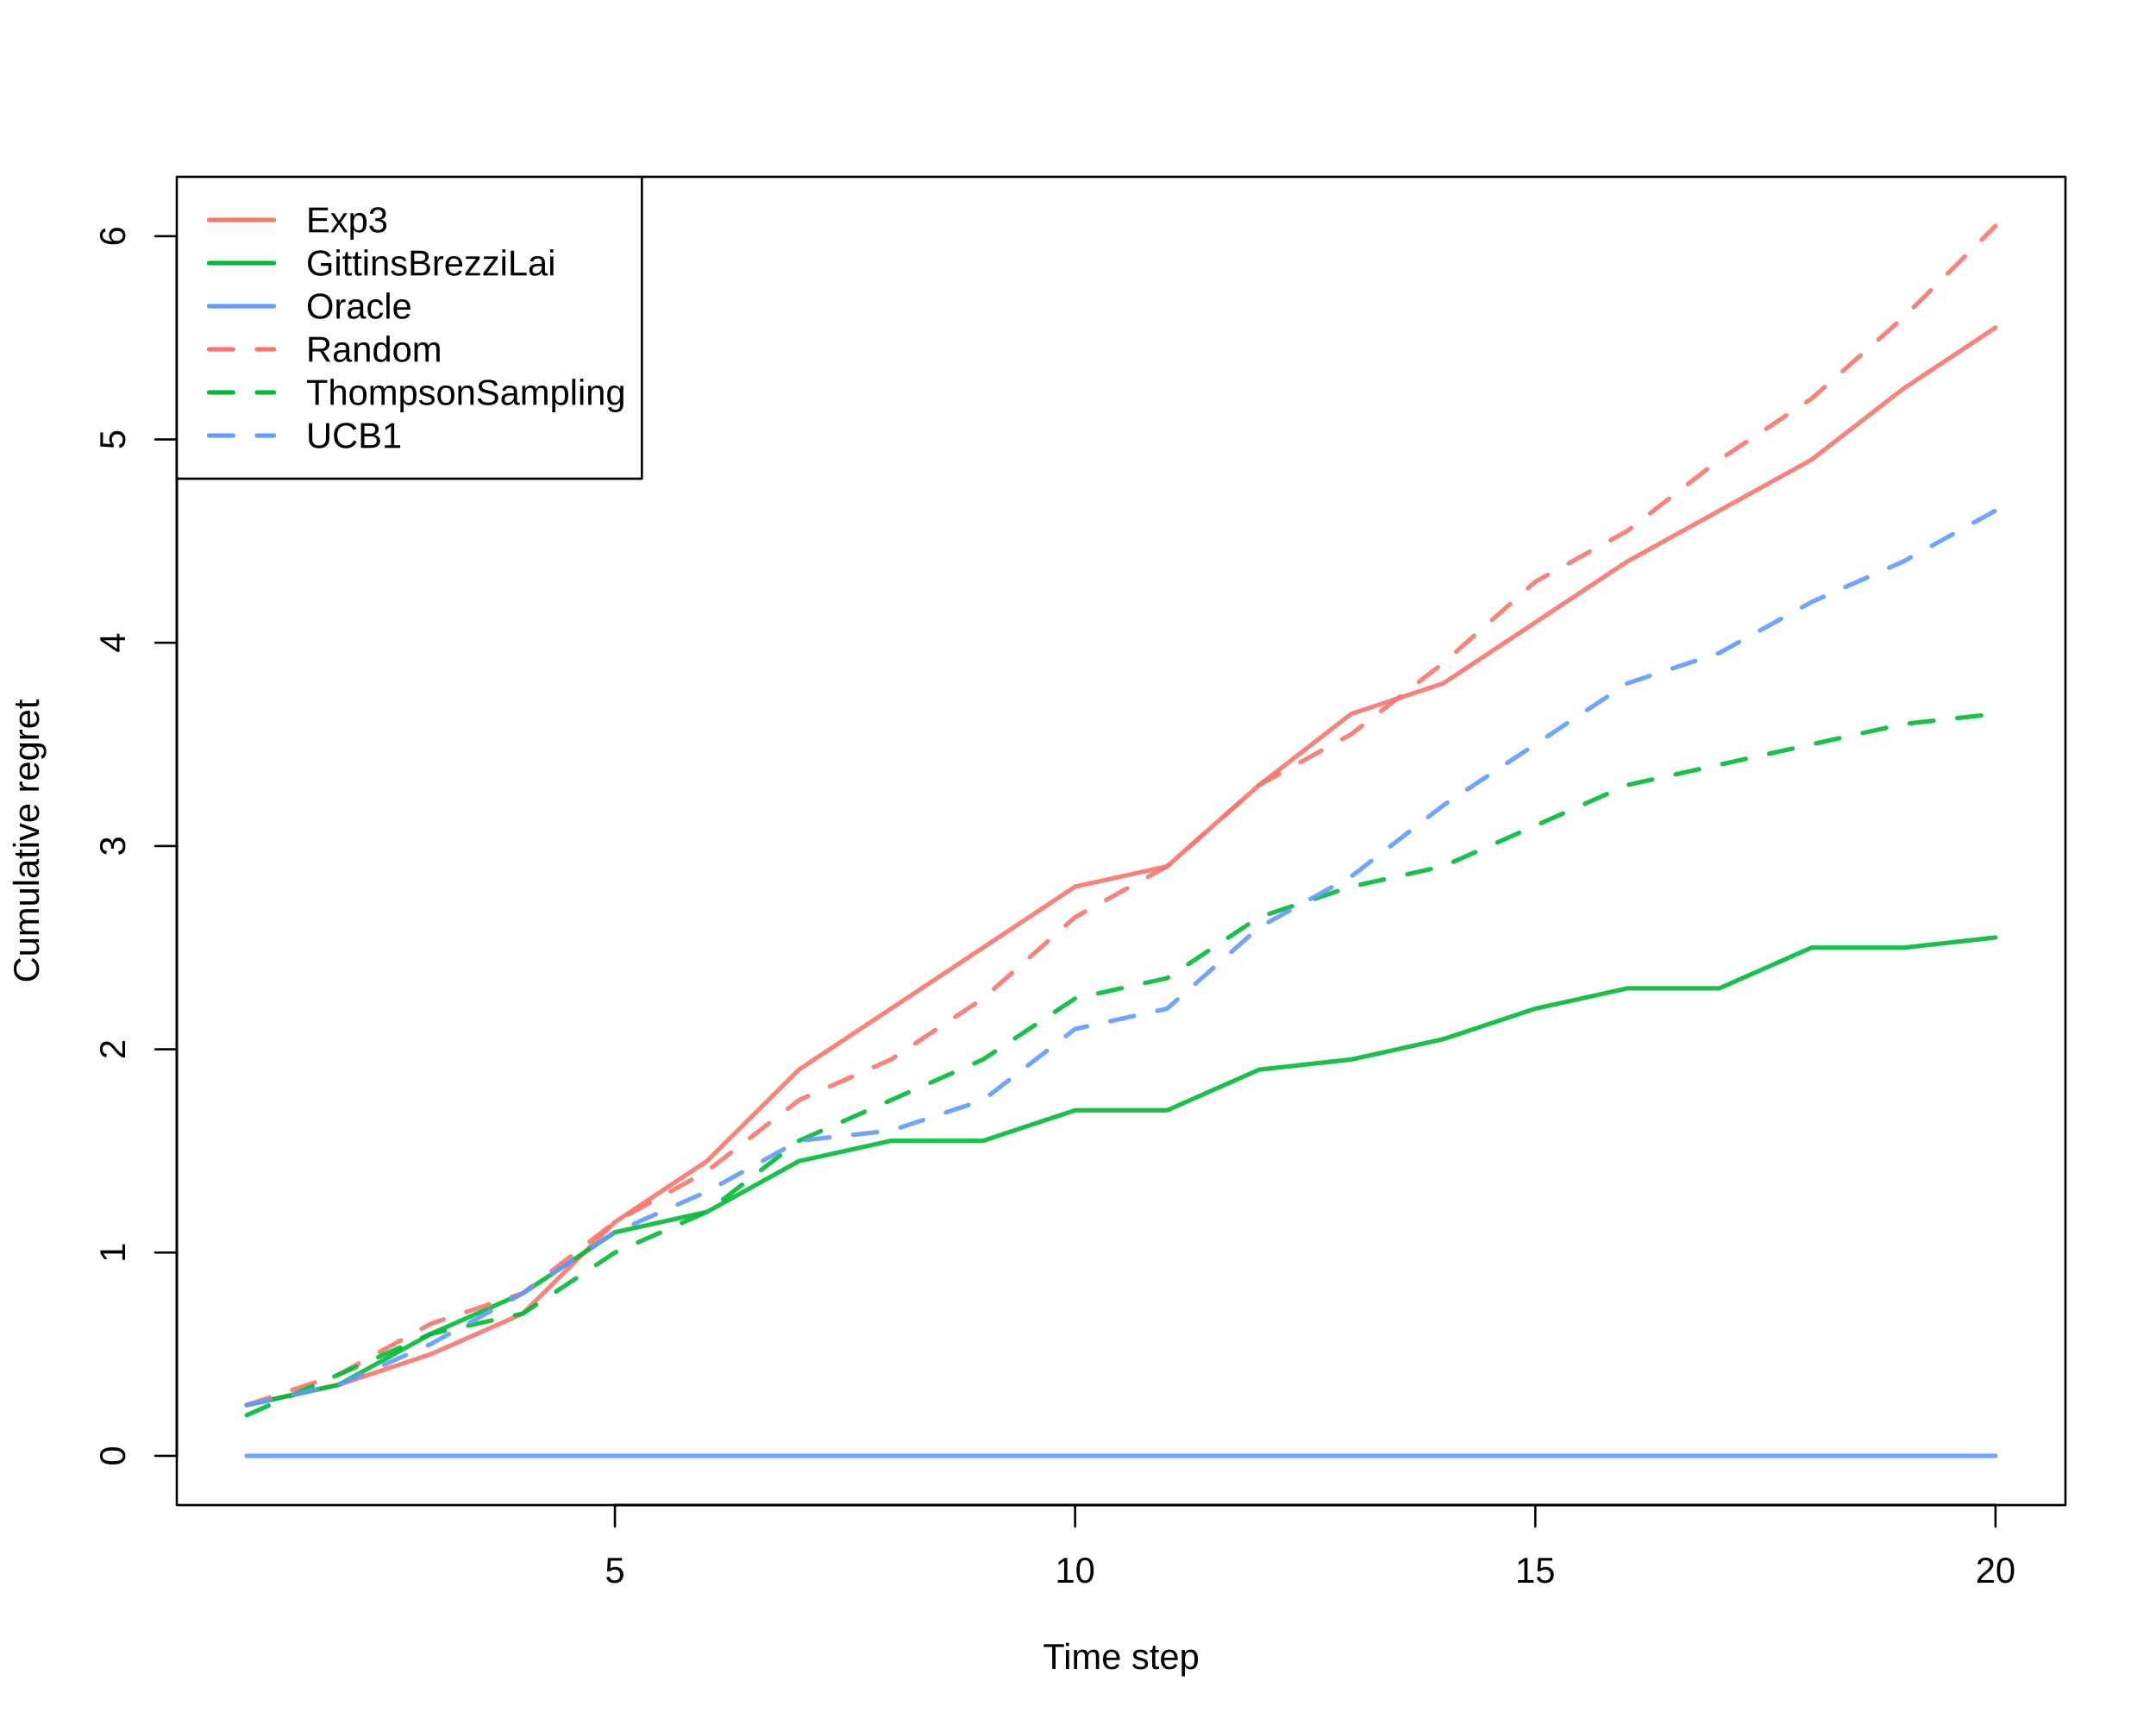
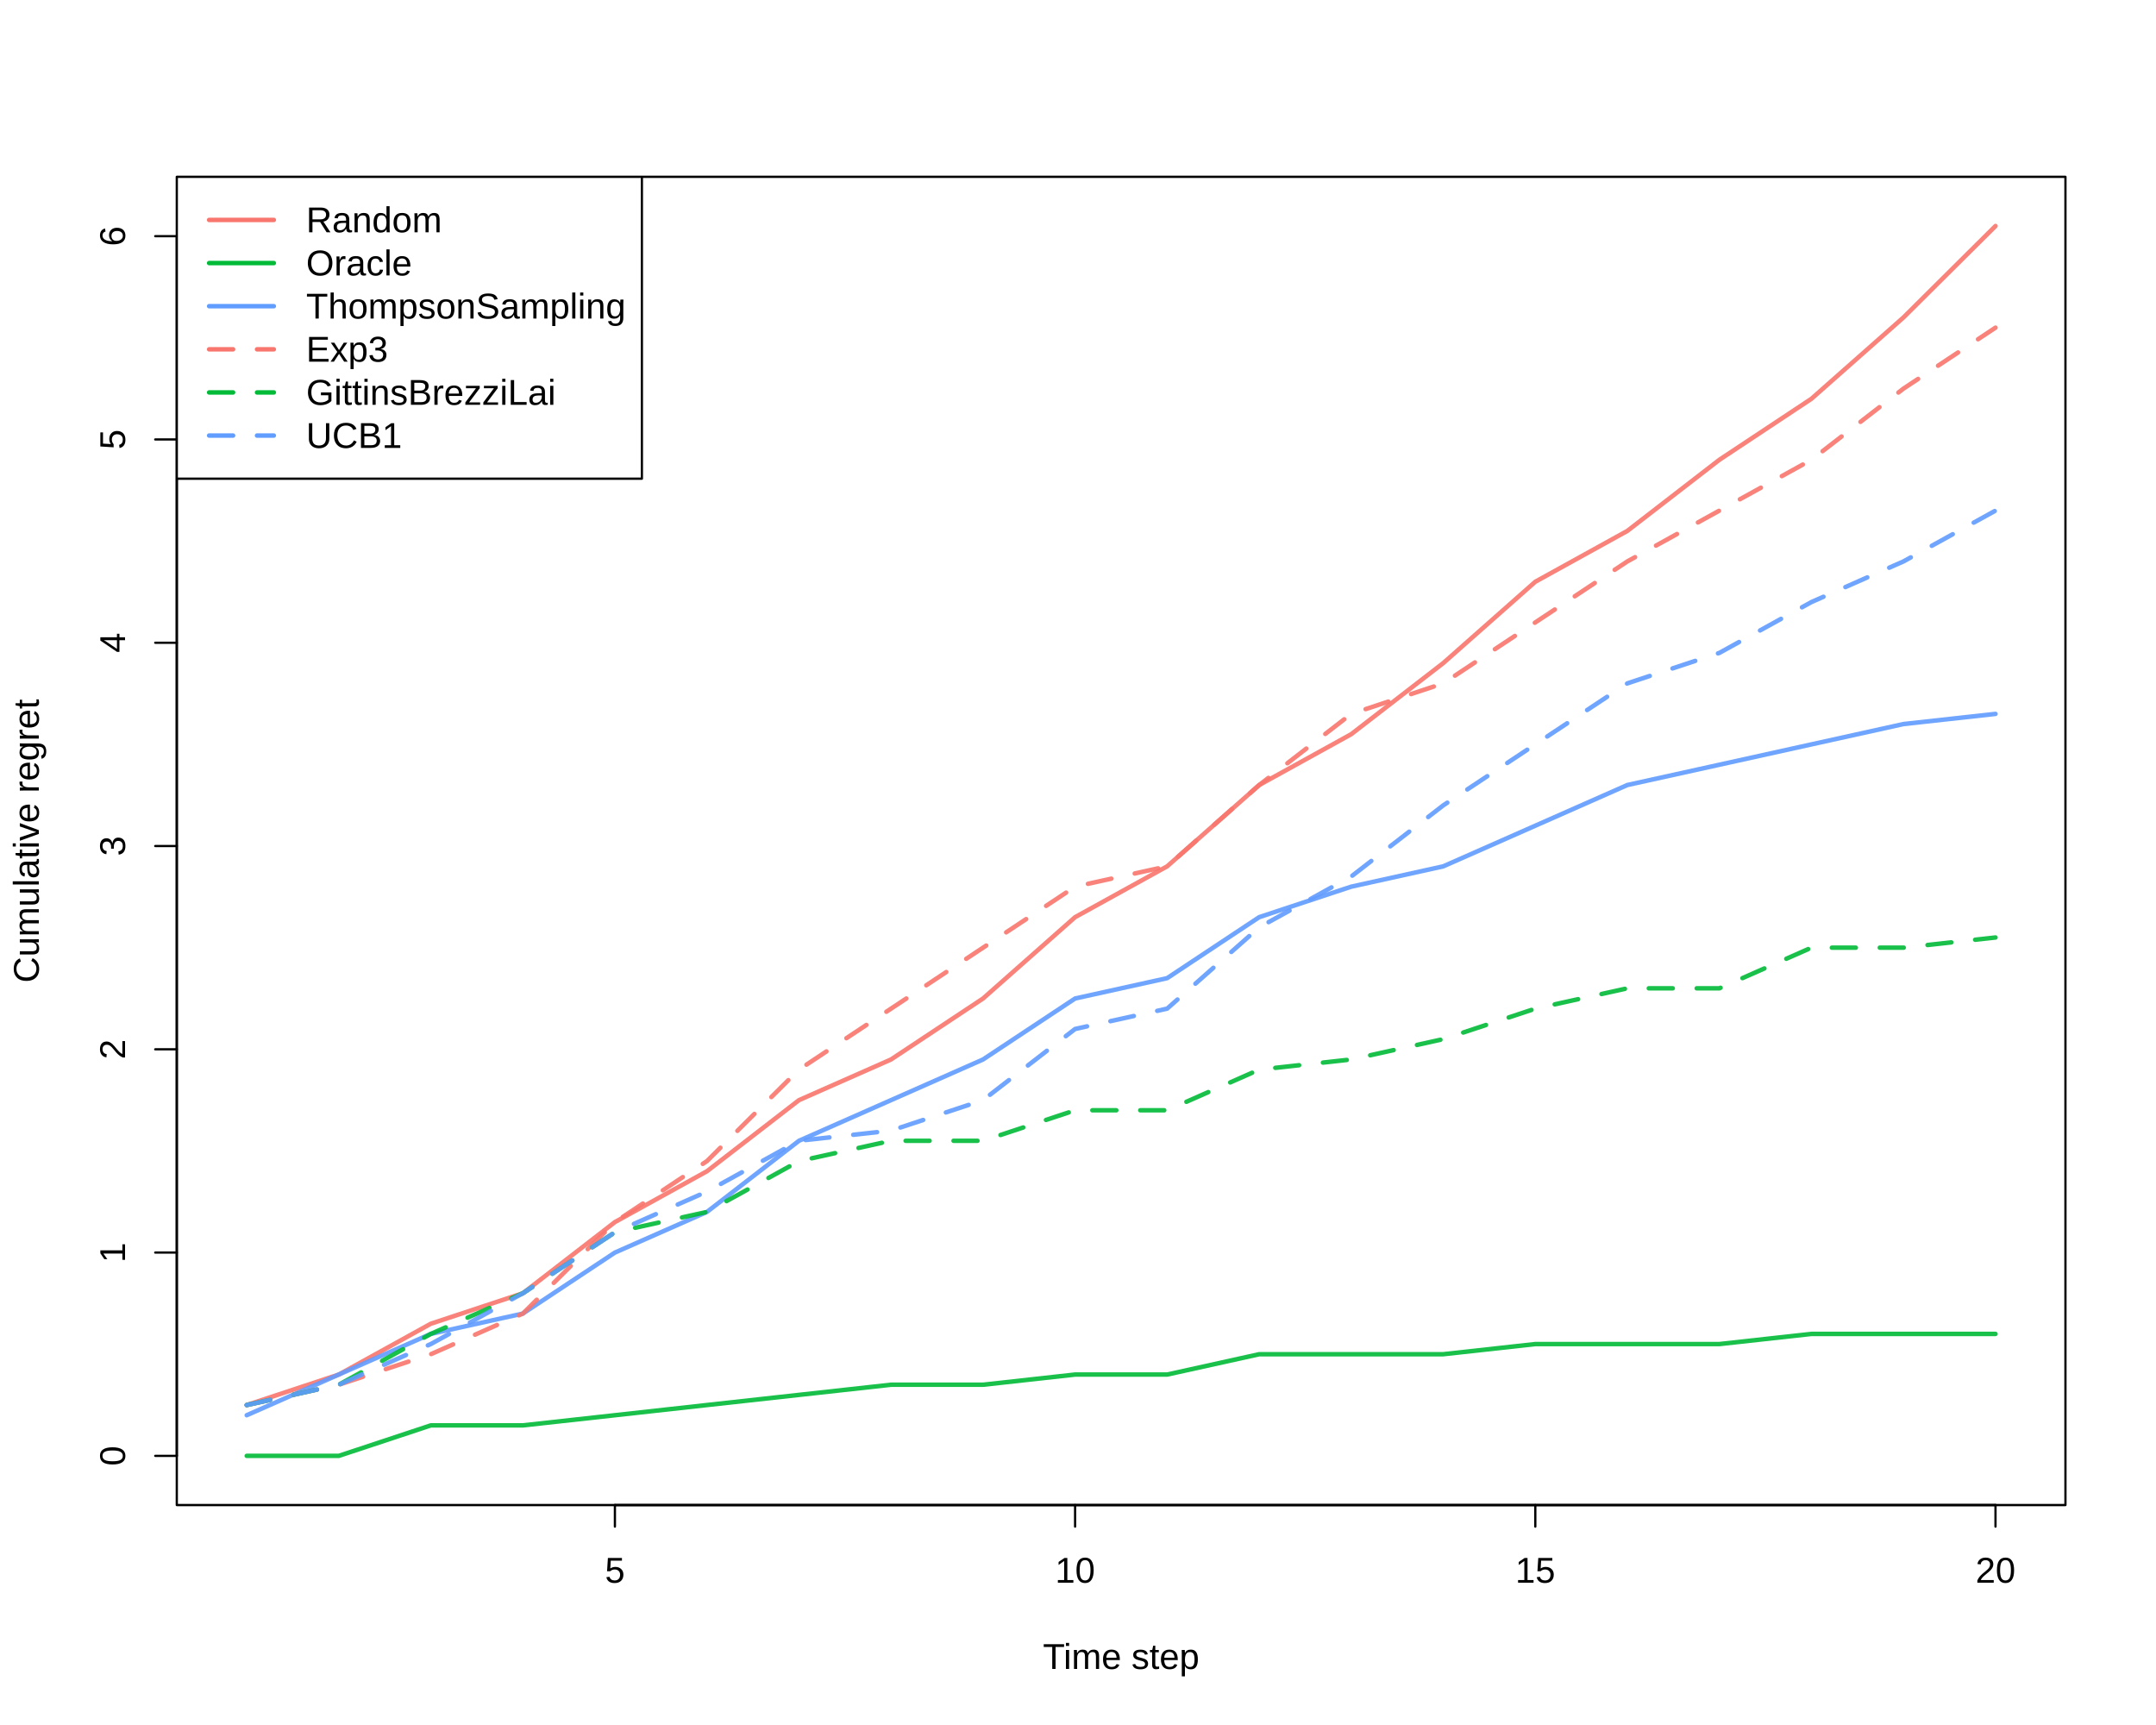
<svg xmlns="http://www.w3.org/2000/svg" viewBox="0 0 720.00 576.00">
  <defs>
    <style type="text/css">
    line, polyline, polygon, path, rect, circle {
      fill: none;
      stroke: #000000;
      stroke-linecap: round;
      stroke-linejoin: round;
      stroke-miterlimit: 10.00;
    }
  </style>
  </defs>
  <rect width="100%" height="100%" style="stroke: none; fill: #FFFFFF;" />
  <defs>
    <clipPath id="cpNTkuMDR8Njg5Ljc2fDUwMi41Nnw1OS4wNA==">
      <rect x="59.04" y="59.04" width="630.72" height="443.52" />
    </clipPath>
  </defs>
-   <polyline points="82.40,469.16 113.14,462.38 143.87,452.19 174.61,438.62 205.35,408.07 236.08,387.71 266.82,357.16 297.56,336.80 328.29,316.44 359.03,296.07 389.77,289.28 420.51,262.13 451.24,238.38 481.98,228.19 512.72,207.83 543.45,187.47 574.19,170.50 604.93,153.53 635.66,129.77 666.40,109.41 " style="stroke-width: 1.50; stroke: #F8766D; stroke-opacity: 0.90;" clip-path="url(#cpNTkuMDR8Njg5Ljc2fDUwMi41Nnw1OS4wNA==)" />
-   <polyline points="82.40,469.16 113.14,462.38 143.87,445.41 174.61,431.83 205.35,411.47 236.08,404.68 266.82,387.71 297.56,380.92 328.29,380.92 359.03,370.74 389.77,370.74 420.51,357.16 451.24,353.77 481.98,346.98 512.72,336.80 543.45,330.01 574.19,330.01 604.93,316.44 635.66,316.44 666.40,313.04 " style="stroke-width: 1.50; stroke: #00BA38; stroke-opacity: 0.90;" clip-path="url(#cpNTkuMDR8Njg5Ljc2fDUwMi41Nnw1OS4wNA==)" />
-   <polyline points="82.40,486.13 113.14,486.13 143.87,486.13 174.61,486.13 205.35,486.13 236.08,486.13 266.82,486.13 297.56,486.13 328.29,486.13 359.03,486.13 389.77,486.13 420.51,486.13 451.24,486.13 481.98,486.13 512.72,486.13 543.45,486.13 574.19,486.13 604.93,486.13 635.66,486.13 666.40,486.13 " style="stroke-width: 1.50; stroke: #619CFF; stroke-opacity: 0.90;" clip-path="url(#cpNTkuMDR8Njg5Ljc2fDUwMi41Nnw1OS4wNA==)" />
-   <polyline points="82.40,469.16 113.14,458.98 143.87,442.01 174.61,431.83 205.35,408.07 236.08,391.10 266.82,367.35 297.56,353.77 328.29,333.41 359.03,306.25 389.77,289.28 420.51,262.13 451.24,245.16 481.98,221.41 512.72,194.25 543.45,177.28 574.19,153.53 604.93,133.16 635.66,106.01 666.40,75.47 " style="stroke-width: 1.50; stroke: #F8766D; stroke-opacity: 0.90; stroke-dasharray: 8.00,8.00;" clip-path="url(#cpNTkuMDR8Njg5Ljc2fDUwMi41Nnw1OS4wNA==)" />
-   <polyline points="82.40,472.56 113.14,458.98 143.87,445.41 174.61,438.62 205.35,418.25 236.08,404.68 266.82,380.92 297.56,367.35 328.29,353.77 359.03,333.41 389.77,326.62 420.51,306.25 451.24,296.07 481.98,289.28 512.72,275.71 543.45,262.13 574.19,255.35 604.93,248.56 635.66,241.77 666.40,238.38 " style="stroke-width: 1.50; stroke: #00BA38; stroke-opacity: 0.90; stroke-dasharray: 8.00,8.00;" clip-path="url(#cpNTkuMDR8Njg5Ljc2fDUwMi41Nnw1OS4wNA==)" />
+   <polyline points="82.40,469.16 113.14,458.98 143.87,442.01 174.61,431.83 205.35,408.07 236.08,391.10 266.82,367.35 297.56,353.77 328.29,333.41 359.03,306.25 389.77,289.28 420.51,262.13 451.24,245.16 481.98,221.41 512.72,194.25 543.45,177.28 574.19,153.53 604.93,133.16 635.66,106.01 666.40,75.47 " style="stroke-width: 1.50; stroke: #F8766D; stroke-opacity: 0.90;" clip-path="url(#cpNTkuMDR8Njg5Ljc2fDUwMi41Nnw1OS4wNA==)" />
+   <polyline points="82.40,486.13 113.14,486.13 143.87,475.95 174.61,475.95 205.35,472.56 236.08,469.16 266.82,465.77 297.56,462.38 328.29,462.38 359.03,458.98 389.77,458.98 420.51,452.19 451.24,452.19 481.98,452.19 512.72,448.80 543.45,448.80 574.19,448.80 604.93,445.41 635.66,445.41 666.40,445.41 " style="stroke-width: 1.50; stroke: #00BA38; stroke-opacity: 0.90;" clip-path="url(#cpNTkuMDR8Njg5Ljc2fDUwMi41Nnw1OS4wNA==)" />
+   <polyline points="82.40,472.56 113.14,458.98 143.87,445.41 174.61,438.62 205.35,418.25 236.08,404.68 266.82,380.92 297.56,367.35 328.29,353.77 359.03,333.41 389.77,326.62 420.51,306.25 451.24,296.07 481.98,289.28 512.72,275.71 543.45,262.13 574.19,255.35 604.93,248.56 635.66,241.77 666.40,238.38 " style="stroke-width: 1.50; stroke: #619CFF; stroke-opacity: 0.90;" clip-path="url(#cpNTkuMDR8Njg5Ljc2fDUwMi41Nnw1OS4wNA==)" />
+   <polyline points="82.40,469.16 113.14,462.38 143.87,452.19 174.61,438.62 205.35,408.07 236.08,387.71 266.82,357.16 297.56,336.80 328.29,316.44 359.03,296.07 389.77,289.28 420.51,262.13 451.24,238.38 481.98,228.19 512.72,207.83 543.45,187.47 574.19,170.50 604.93,153.53 635.66,129.77 666.40,109.41 " style="stroke-width: 1.50; stroke: #F8766D; stroke-opacity: 0.90; stroke-dasharray: 8.00,8.00;" clip-path="url(#cpNTkuMDR8Njg5Ljc2fDUwMi41Nnw1OS4wNA==)" />
+   <polyline points="82.40,469.16 113.14,462.38 143.87,445.41 174.61,431.83 205.35,411.47 236.08,404.68 266.82,387.71 297.56,380.92 328.29,380.92 359.03,370.74 389.77,370.74 420.51,357.16 451.24,353.77 481.98,346.98 512.72,336.80 543.45,330.01 574.19,330.01 604.93,316.44 635.66,316.44 666.40,313.04 " style="stroke-width: 1.50; stroke: #00BA38; stroke-opacity: 0.90; stroke-dasharray: 8.00,8.00;" clip-path="url(#cpNTkuMDR8Njg5Ljc2fDUwMi41Nnw1OS4wNA==)" />
  <polyline points="82.40,469.16 113.14,462.38 143.87,448.80 174.61,431.83 205.35,411.47 236.08,397.89 266.82,380.92 297.56,377.53 328.29,367.35 359.03,343.59 389.77,336.80 420.51,309.65 451.24,292.68 481.98,268.92 512.72,248.56 543.45,228.19 574.19,218.01 604.93,201.04 635.66,187.47 666.40,170.50 " style="stroke-width: 1.50; stroke: #619CFF; stroke-opacity: 0.90; stroke-dasharray: 8.00,8.00;" clip-path="url(#cpNTkuMDR8Njg5Ljc2fDUwMi41Nnw1OS4wNA==)" />
  <defs>
    <clipPath id="cpMC4wMHw3MjAuMDB8NTc2LjAwfDAuMDA=">
      <rect x="0.00" y="0.00" width="720.00" height="576.00" />
    </clipPath>
  </defs>
  <line x1="205.35" y1="502.56" x2="666.40" y2="502.56" style="stroke-width: 0.75;" clip-path="url(#cpMC4wMHw3MjAuMDB8NTc2LjAwfDAuMDA=)" />
  <line x1="205.35" y1="502.56" x2="205.35" y2="509.76" style="stroke-width: 0.75;" clip-path="url(#cpMC4wMHw3MjAuMDB8NTc2LjAwfDAuMDA=)" />
  <line x1="359.03" y1="502.56" x2="359.03" y2="509.76" style="stroke-width: 0.75;" clip-path="url(#cpMC4wMHw3MjAuMDB8NTc2LjAwfDAuMDA=)" />
  <line x1="512.72" y1="502.56" x2="512.72" y2="509.76" style="stroke-width: 0.75;" clip-path="url(#cpMC4wMHw3MjAuMDB8NTc2LjAwfDAuMDA=)" />
  <line x1="666.40" y1="502.56" x2="666.40" y2="509.76" style="stroke-width: 0.75;" clip-path="url(#cpMC4wMHw3MjAuMDB8NTc2LjAwfDAuMDA=)" />
  <g clip-path="url(#cpMC4wMHw3MjAuMDB8NTc2LjAwfDAuMDA=)">
    <text x="202.01" y="528.48" style="font-size: 12.00px; font-family: Liberation Sans;" textLength="6.67px" lengthAdjust="spacingAndGlyphs">5</text>
  </g>
  <g clip-path="url(#cpMC4wMHw3MjAuMDB8NTc2LjAwfDAuMDA=)">
    <text x="352.36" y="528.48" style="font-size: 12.00px; font-family: Liberation Sans;" textLength="13.34px" lengthAdjust="spacingAndGlyphs">10</text>
  </g>
  <g clip-path="url(#cpMC4wMHw3MjAuMDB8NTc2LjAwfDAuMDA=)">
    <text x="506.04" y="528.48" style="font-size: 12.00px; font-family: Liberation Sans;" textLength="13.34px" lengthAdjust="spacingAndGlyphs">15</text>
  </g>
  <g clip-path="url(#cpMC4wMHw3MjAuMDB8NTc2LjAwfDAuMDA=)">
    <text x="659.73" y="528.48" style="font-size: 12.00px; font-family: Liberation Sans;" textLength="13.34px" lengthAdjust="spacingAndGlyphs">20</text>
  </g>
  <line x1="59.04" y1="486.13" x2="59.04" y2="78.86" style="stroke-width: 0.75;" clip-path="url(#cpMC4wMHw3MjAuMDB8NTc2LjAwfDAuMDA=)" />
  <line x1="59.04" y1="486.13" x2="51.84" y2="486.13" style="stroke-width: 0.75;" clip-path="url(#cpMC4wMHw3MjAuMDB8NTc2LjAwfDAuMDA=)" />
  <line x1="59.04" y1="418.25" x2="51.84" y2="418.25" style="stroke-width: 0.75;" clip-path="url(#cpMC4wMHw3MjAuMDB8NTc2LjAwfDAuMDA=)" />
  <line x1="59.04" y1="350.38" x2="51.84" y2="350.38" style="stroke-width: 0.75;" clip-path="url(#cpMC4wMHw3MjAuMDB8NTc2LjAwfDAuMDA=)" />
  <line x1="59.04" y1="282.50" x2="51.84" y2="282.50" style="stroke-width: 0.75;" clip-path="url(#cpMC4wMHw3MjAuMDB8NTc2LjAwfDAuMDA=)" />
  <line x1="59.04" y1="214.62" x2="51.84" y2="214.62" style="stroke-width: 0.75;" clip-path="url(#cpMC4wMHw3MjAuMDB8NTc2LjAwfDAuMDA=)" />
  <line x1="59.04" y1="146.74" x2="51.84" y2="146.74" style="stroke-width: 0.75;" clip-path="url(#cpMC4wMHw3MjAuMDB8NTc2LjAwfDAuMDA=)" />
  <line x1="59.04" y1="78.86" x2="51.84" y2="78.86" style="stroke-width: 0.75;" clip-path="url(#cpMC4wMHw3MjAuMDB8NTc2LjAwfDAuMDA=)" />
  <g clip-path="url(#cpMC4wMHw3MjAuMDB8NTc2LjAwfDAuMDA=)">
    <text transform="translate(41.76,489.47) rotate(-90)" style="font-size: 12.00px; font-family: Liberation Sans;" textLength="6.67px" lengthAdjust="spacingAndGlyphs">0</text>
  </g>
  <g clip-path="url(#cpMC4wMHw3MjAuMDB8NTc2LjAwfDAuMDA=)">
    <text transform="translate(41.76,421.59) rotate(-90)" style="font-size: 12.00px; font-family: Liberation Sans;" textLength="6.67px" lengthAdjust="spacingAndGlyphs">1</text>
  </g>
  <g clip-path="url(#cpMC4wMHw3MjAuMDB8NTc2LjAwfDAuMDA=)">
    <text transform="translate(41.76,353.71) rotate(-90)" style="font-size: 12.00px; font-family: Liberation Sans;" textLength="6.67px" lengthAdjust="spacingAndGlyphs">2</text>
  </g>
  <g clip-path="url(#cpMC4wMHw3MjAuMDB8NTc2LjAwfDAuMDA=)">
    <text transform="translate(41.76,285.83) rotate(-90)" style="font-size: 12.00px; font-family: Liberation Sans;" textLength="6.67px" lengthAdjust="spacingAndGlyphs">3</text>
  </g>
  <g clip-path="url(#cpMC4wMHw3MjAuMDB8NTc2LjAwfDAuMDA=)">
    <text transform="translate(41.76,217.95) rotate(-90)" style="font-size: 12.00px; font-family: Liberation Sans;" textLength="6.67px" lengthAdjust="spacingAndGlyphs">4</text>
  </g>
  <g clip-path="url(#cpMC4wMHw3MjAuMDB8NTc2LjAwfDAuMDA=)">
    <text transform="translate(41.76,150.08) rotate(-90)" style="font-size: 12.00px; font-family: Liberation Sans;" textLength="6.67px" lengthAdjust="spacingAndGlyphs">5</text>
  </g>
  <g clip-path="url(#cpMC4wMHw3MjAuMDB8NTc2LjAwfDAuMDA=)">
    <text transform="translate(41.76,82.20) rotate(-90)" style="font-size: 12.00px; font-family: Liberation Sans;" textLength="6.67px" lengthAdjust="spacingAndGlyphs">6</text>
  </g>
  <g clip-path="url(#cpMC4wMHw3MjAuMDB8NTc2LjAwfDAuMDA=)">
    <text x="348.29" y="557.28" style="font-size: 12.00px; font-family: Liberation Sans;" textLength="52.22px" lengthAdjust="spacingAndGlyphs">Time step</text>
  </g>
  <g clip-path="url(#cpMC4wMHw3MjAuMDB8NTc2LjAwfDAuMDA=)">
    <text transform="translate(12.96,328.15) rotate(-90)" style="font-size: 12.00px; font-family: Liberation Sans;" textLength="94.70px" lengthAdjust="spacingAndGlyphs">Cumulative regret</text>
  </g>
  <polyline points="59.04,502.56 689.76,502.56 689.76,59.04 59.04,59.04 59.04,502.56 " style="stroke-width: 0.75;" clip-path="url(#cpMC4wMHw3MjAuMDB8NTc2LjAwfDAuMDA=)" />
  <defs>
    <clipPath id="cpNTkuMDR8Njg5Ljc2fDUwMi41Nnw1OS4wNA==">
      <rect x="59.04" y="59.04" width="630.72" height="443.52" />
    </clipPath>
  </defs>
  <rect x="59.04" y="59.04" width="155.32" height="100.80" style="stroke-width: 0.75; fill: #FFFFFF;" clip-path="url(#cpNTkuMDR8Njg5Ljc2fDUwMi41Nnw1OS4wNA==)" />
  <line x1="69.84" y1="73.44" x2="91.44" y2="73.44" style="stroke-width: 1.50; stroke: #F8766D;" clip-path="url(#cpNTkuMDR8Njg5Ljc2fDUwMi41Nnw1OS4wNA==)" />
  <line x1="69.84" y1="87.84" x2="91.44" y2="87.84" style="stroke-width: 1.50; stroke: #00BA38;" clip-path="url(#cpNTkuMDR8Njg5Ljc2fDUwMi41Nnw1OS4wNA==)" />
  <line x1="69.84" y1="102.24" x2="91.44" y2="102.24" style="stroke-width: 1.50; stroke: #619CFF;" clip-path="url(#cpNTkuMDR8Njg5Ljc2fDUwMi41Nnw1OS4wNA==)" />
  <line x1="69.84" y1="116.64" x2="91.44" y2="116.64" style="stroke-width: 1.50; stroke: #F8766D; stroke-dasharray: 8.00,8.00;" clip-path="url(#cpNTkuMDR8Njg5Ljc2fDUwMi41Nnw1OS4wNA==)" />
  <line x1="69.84" y1="131.04" x2="91.44" y2="131.04" style="stroke-width: 1.50; stroke: #00BA38; stroke-dasharray: 8.00,8.00;" clip-path="url(#cpNTkuMDR8Njg5Ljc2fDUwMi41Nnw1OS4wNA==)" />
  <line x1="69.84" y1="145.44" x2="91.44" y2="145.44" style="stroke-width: 1.50; stroke: #619CFF; stroke-dasharray: 8.00,8.00;" clip-path="url(#cpNTkuMDR8Njg5Ljc2fDUwMi41Nnw1OS4wNA==)" />
  <g clip-path="url(#cpNTkuMDR8Njg5Ljc2fDUwMi41Nnw1OS4wNA==)">
-     <text x="102.24" y="77.56" style="font-size: 12.00px; font-family: Liberation Sans;" textLength="27.34px" lengthAdjust="spacingAndGlyphs">Exp3</text>
+     <text x="102.24" y="77.56" style="font-size: 12.00px; font-family: Liberation Sans;" textLength="45.36px" lengthAdjust="spacingAndGlyphs">Random</text>
  </g>
  <g clip-path="url(#cpNTkuMDR8Njg5Ljc2fDUwMi41Nnw1OS4wNA==)">
-     <text x="102.24" y="91.97" style="font-size: 12.00px; font-family: Liberation Sans;" textLength="83.36px" lengthAdjust="spacingAndGlyphs">GittinsBrezziLai</text>
+     <text x="102.24" y="91.97" style="font-size: 12.00px; font-family: Liberation Sans;" textLength="35.34px" lengthAdjust="spacingAndGlyphs">Oracle</text>
  </g>
  <g clip-path="url(#cpNTkuMDR8Njg5Ljc2fDUwMi41Nnw1OS4wNA==)">
-     <text x="102.24" y="106.37" style="font-size: 12.00px; font-family: Liberation Sans;" textLength="35.34px" lengthAdjust="spacingAndGlyphs">Oracle</text>
+     <text x="102.24" y="106.37" style="font-size: 12.00px; font-family: Liberation Sans;" textLength="106.72px" lengthAdjust="spacingAndGlyphs">ThompsonSampling</text>
  </g>
  <g clip-path="url(#cpNTkuMDR8Njg5Ljc2fDUwMi41Nnw1OS4wNA==)">
-     <text x="102.24" y="120.77" style="font-size: 12.00px; font-family: Liberation Sans;" textLength="45.36px" lengthAdjust="spacingAndGlyphs">Random</text>
+     <text x="102.24" y="120.77" style="font-size: 12.00px; font-family: Liberation Sans;" textLength="27.34px" lengthAdjust="spacingAndGlyphs">Exp3</text>
  </g>
  <g clip-path="url(#cpNTkuMDR8Njg5Ljc2fDUwMi41Nnw1OS4wNA==)">
-     <text x="102.24" y="135.17" style="font-size: 12.00px; font-family: Liberation Sans;" textLength="106.72px" lengthAdjust="spacingAndGlyphs">ThompsonSampling</text>
+     <text x="102.24" y="135.17" style="font-size: 12.00px; font-family: Liberation Sans;" textLength="83.36px" lengthAdjust="spacingAndGlyphs">GittinsBrezziLai</text>
  </g>
  <g clip-path="url(#cpNTkuMDR8Njg5Ljc2fDUwMi41Nnw1OS4wNA==)">
    <text x="102.24" y="149.56" style="font-size: 12.00px; font-family: Liberation Sans;" textLength="32.02px" lengthAdjust="spacingAndGlyphs">UCB1</text>
  </g>
</svg>
